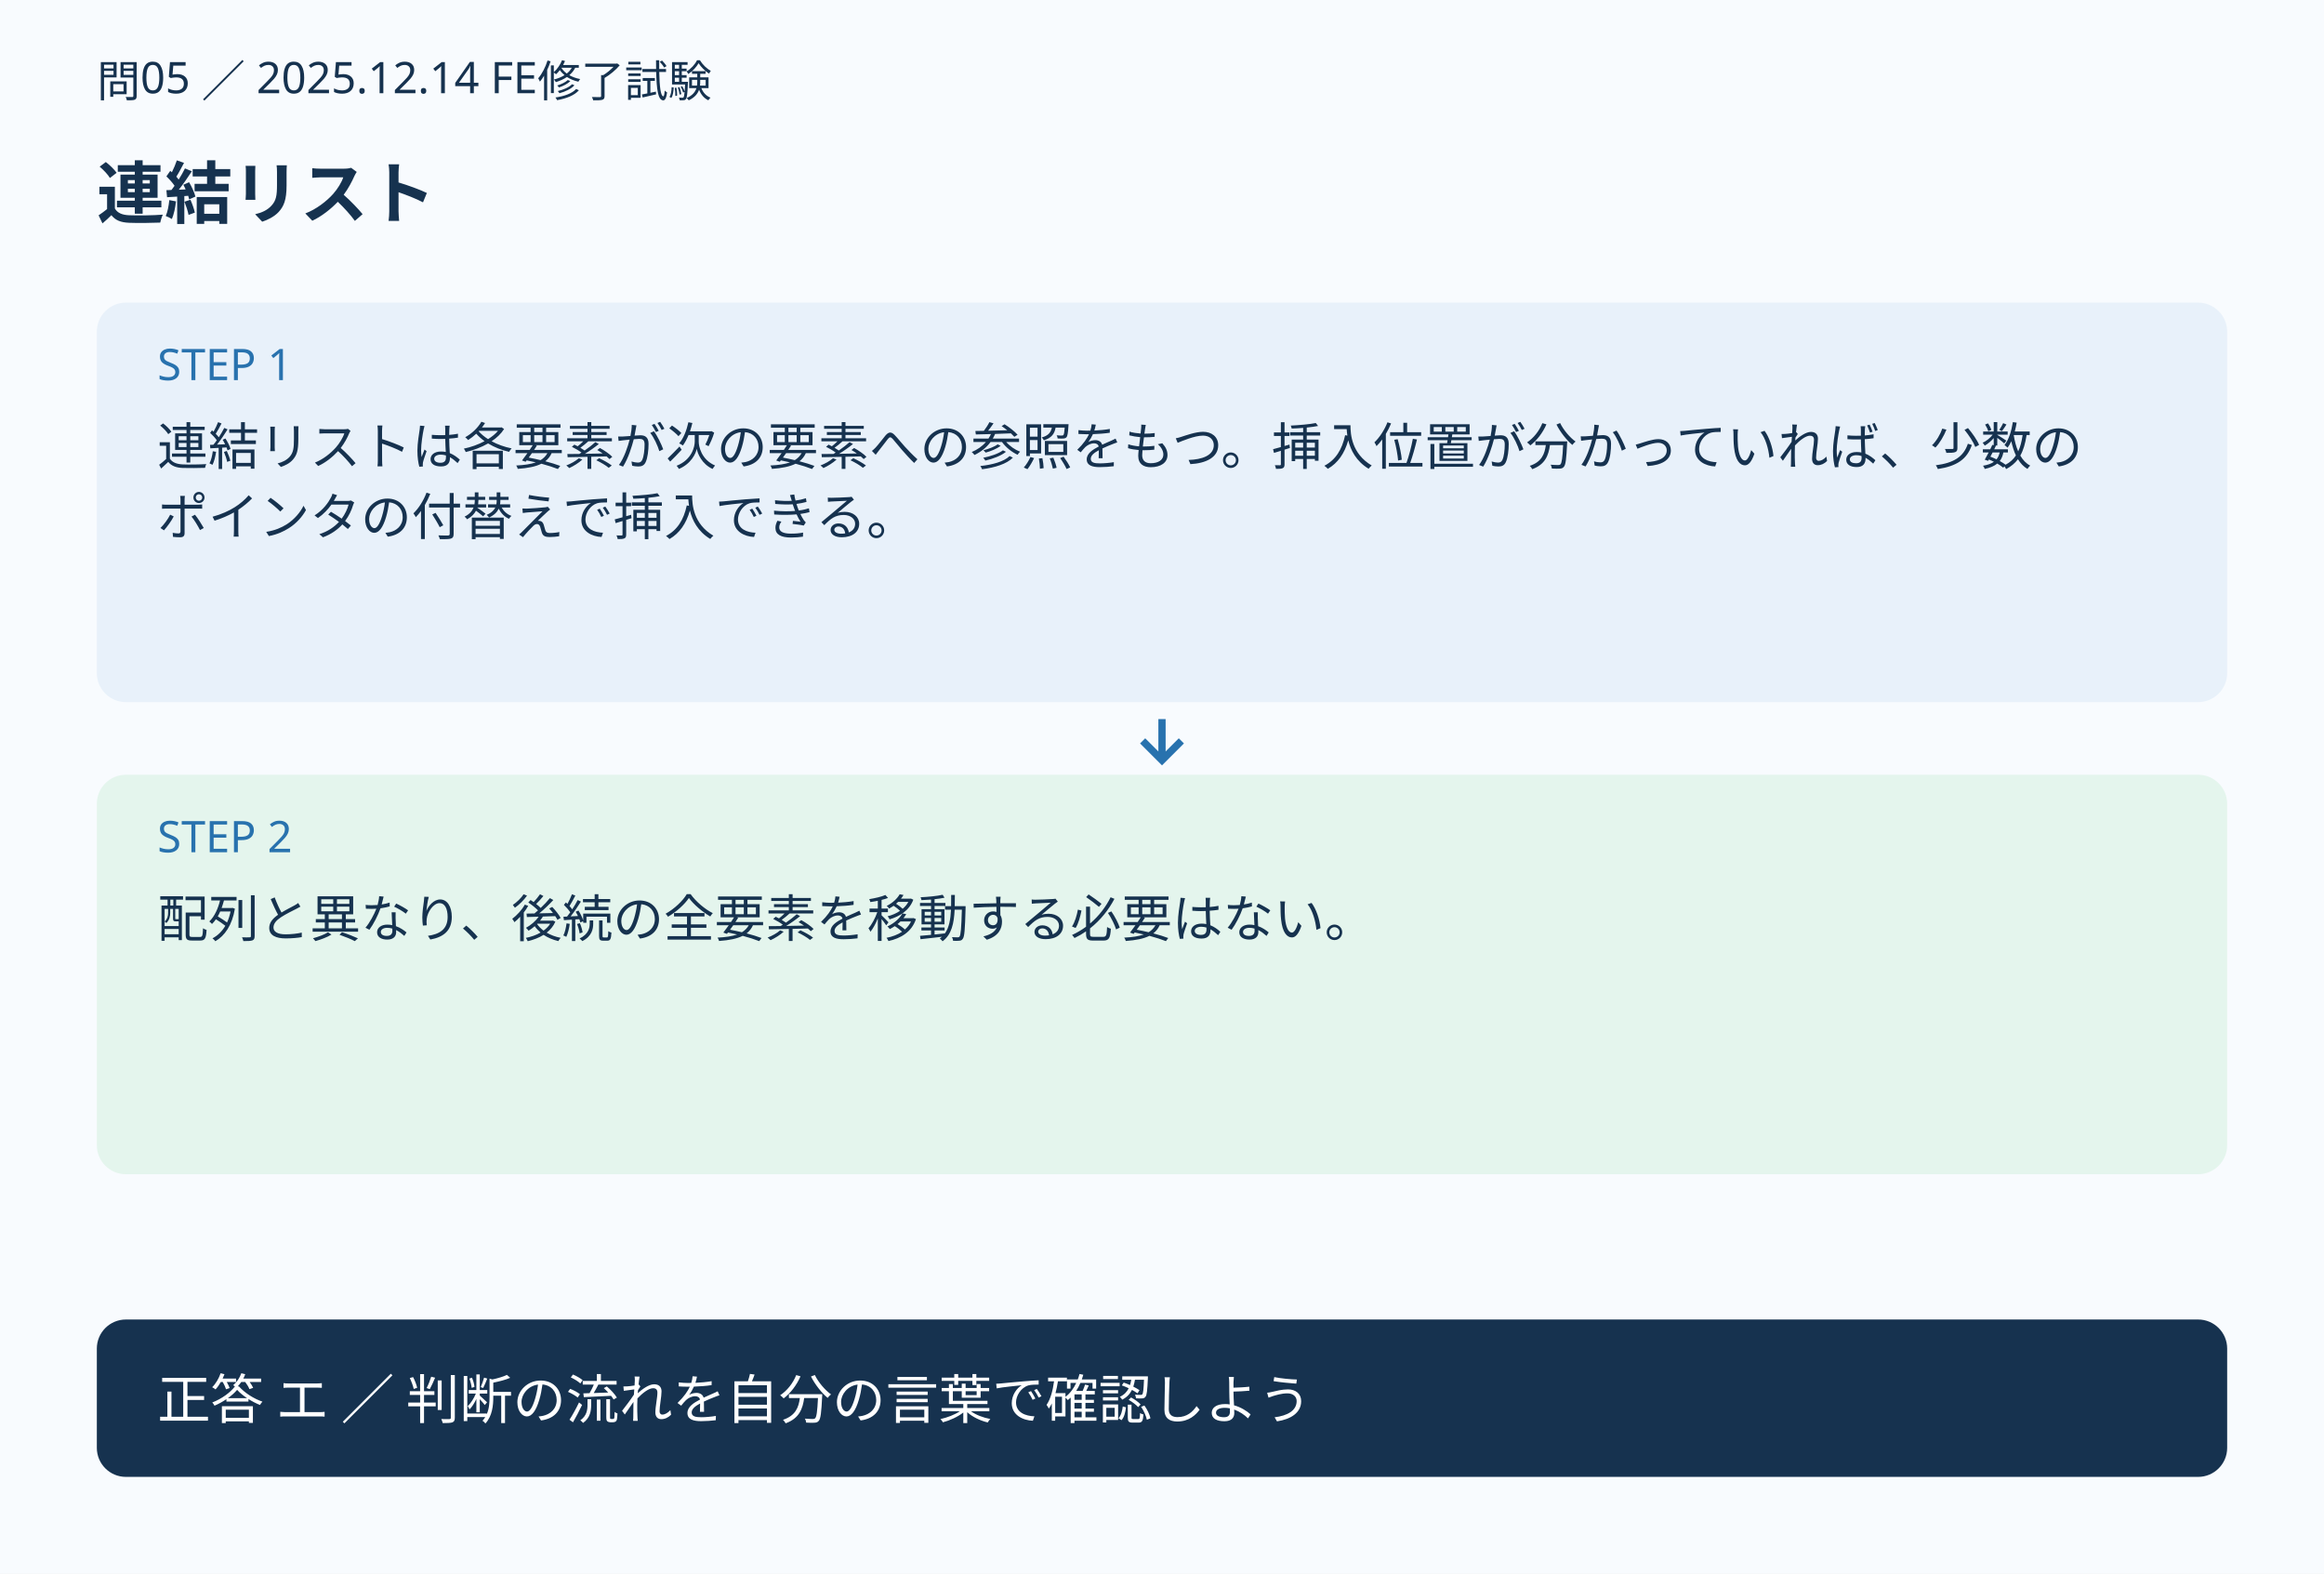
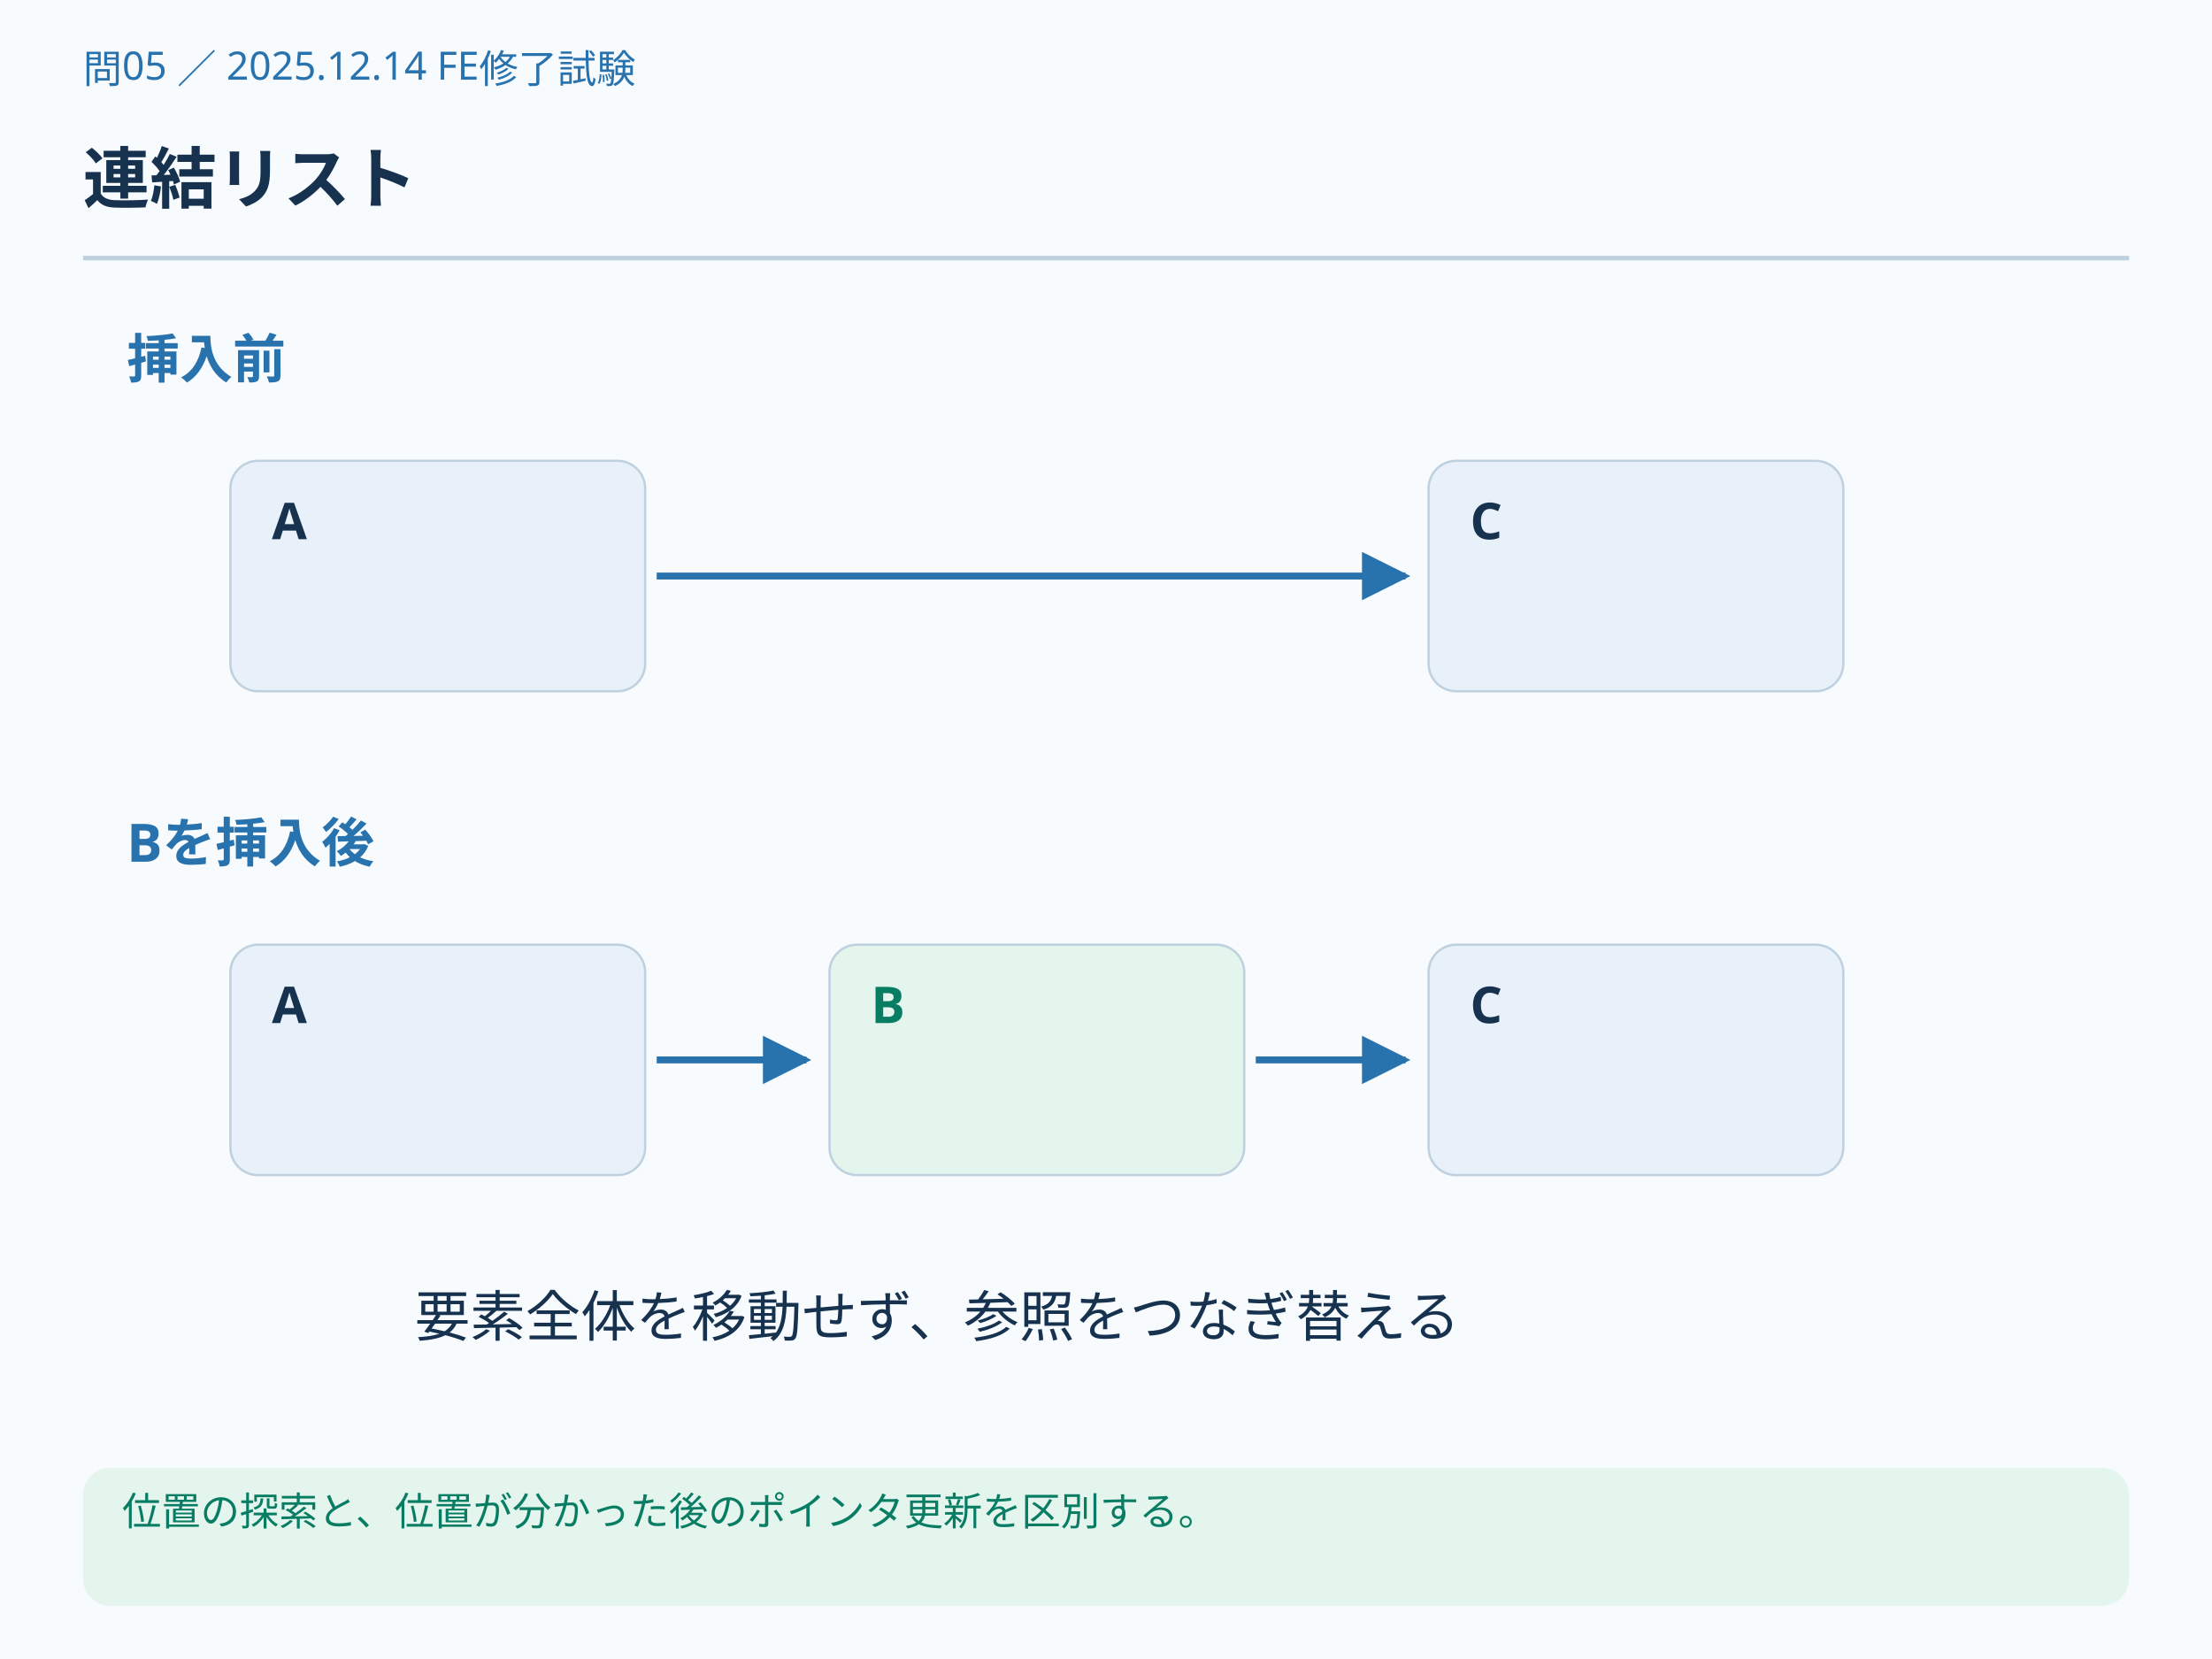
- <svg xmlns="http://www.w3.org/2000/svg" viewBox="0 0 960 650" role="img" aria-labelledby="t5">
-   <rect width="960" height="650" fill="#f8fbfe" />
+ <svg xmlns="http://www.w3.org/2000/svg" viewBox="0 0 960 720" role="img" aria-labelledby="title5 desc5">
+   <defs>
+     <marker id="arrow5" viewBox="0 0 10 10" refX="9" refY="5" markerWidth="7" markerHeight="7" orient="auto-start-reverse">
+       <path d="M0 0L10 5L0 10Z" fill="#2872ae" />
+     </marker>
+   </defs>
+   <rect width="960" height="720" fill="#f8fbfe" />
  <g font-family="Meiryo,Yu Gothic,sans-serif" fill="#16324f">
-     <text x="40" y="40" font-size="18">問05 ／ 2025.12.14 FE修了試験</text>
-     <text x="40" y="90" font-size="28" font-weight="bold">連結リスト</text>
-     <rect x="40" y="125" width="880" height="165" rx="12" fill="#e8f1fa" />
-     <text x="65" y="157" font-size="18" fill="#2872ae">STEP 1</text>
-     <text x="65" y="192" font-size="21">連結リストは各要素が次の要素への参照をもつ。挿入位置が分かっていれば、少数の</text>
-     <text x="65" y="221" font-size="21">ポインタの付替えで挿入できる。</text>
-     <path d="M480 297v17m-8-8 8 8 8-8" fill="none" stroke="#2872ae" stroke-width="3" />
-     <rect x="40" y="320" width="880" height="165" rx="12" fill="#e4f5ed" />
-     <text x="65" y="352" font-size="18" fill="#2872ae">STEP 2</text>
-     <text x="65" y="387" font-size="21">配列と異なり、後続の全要素を移動する必要はない。</text>
-     <rect x="40" y="545" width="880" height="65" rx="12" fill="#16324f" />
-     <text x="65" y="586" font-size="22" fill="white">正答 エ ／ 判断の流れを自分の言葉で確認しよう</text>
+     <text x="36" y="36" font-size="17" fill="#2872ae" font-weight="400" text-anchor="start">問05 ／ 2025.12.14 FE修了試験</text>
+     <text x="36" y="88" font-size="29" fill="#16324f" font-weight="700" text-anchor="start">連結リスト</text>
+     <line x1="36" y1="112" x2="924" y2="112" stroke="#bfd0df" stroke-width="2" />
+     <text x="55" y="164" font-size="23" fill="#2872ae" font-weight="700" text-anchor="start">挿入前</text>
+     <rect x="100" y="200" width="180" height="100" rx="12" fill="#e8f1fa" stroke="#bfd0df" />
+     <text x="118" y="234" font-size="22" fill="#16324f" font-weight="700" text-anchor="start">A</text>
+     <rect x="620" y="200" width="180" height="100" rx="12" fill="#e8f1fa" stroke="#bfd0df" />
+     <text x="638" y="234" font-size="22" fill="#16324f" font-weight="700" text-anchor="start">C</text>
+     <line x1="285" y1="250" x2="610" y2="250" stroke="#2872ae" stroke-width="3" marker-end="url(#arrow5)" />
+     <text x="55" y="374" font-size="23" fill="#2872ae" font-weight="700" text-anchor="start">Bを挿入後</text>
+     <rect x="100" y="410" width="180" height="100" rx="12" fill="#e8f1fa" stroke="#bfd0df" />
+     <text x="118" y="444" font-size="22" fill="#16324f" font-weight="700" text-anchor="start">A</text>
+     <rect x="360" y="410" width="180" height="100" rx="12" fill="#e4f5ed" stroke="#bfd0df" />
+     <text x="378" y="444" font-size="22" fill="#087d64" font-weight="700" text-anchor="start">B</text>
+     <rect x="620" y="410" width="180" height="100" rx="12" fill="#e8f1fa" stroke="#bfd0df" />
+     <text x="638" y="444" font-size="22" fill="#16324f" font-weight="700" text-anchor="start">C</text>
+     <line x1="285" y1="460" x2="350" y2="460" stroke="#2872ae" stroke-width="3" marker-end="url(#arrow5)" />
+     <line x1="545" y1="460" x2="610" y2="460" stroke="#2872ae" stroke-width="3" marker-end="url(#arrow5)" />
+     <text x="180" y="580" font-size="24" fill="#16324f" font-weight="400" text-anchor="start">要素全体を移動せず、参照をつなぎ替える</text>
+     <rect x="36" y="637" width="888" height="60" rx="12" fill="#e4f5ed" stroke="none" />
+     <text x="53" y="662" font-size="17" fill="#087d64" font-weight="400" text-anchor="start">位置の探索と、位置が分かった後のポインタ更新を区別する。</text>
  </g>
</svg>
